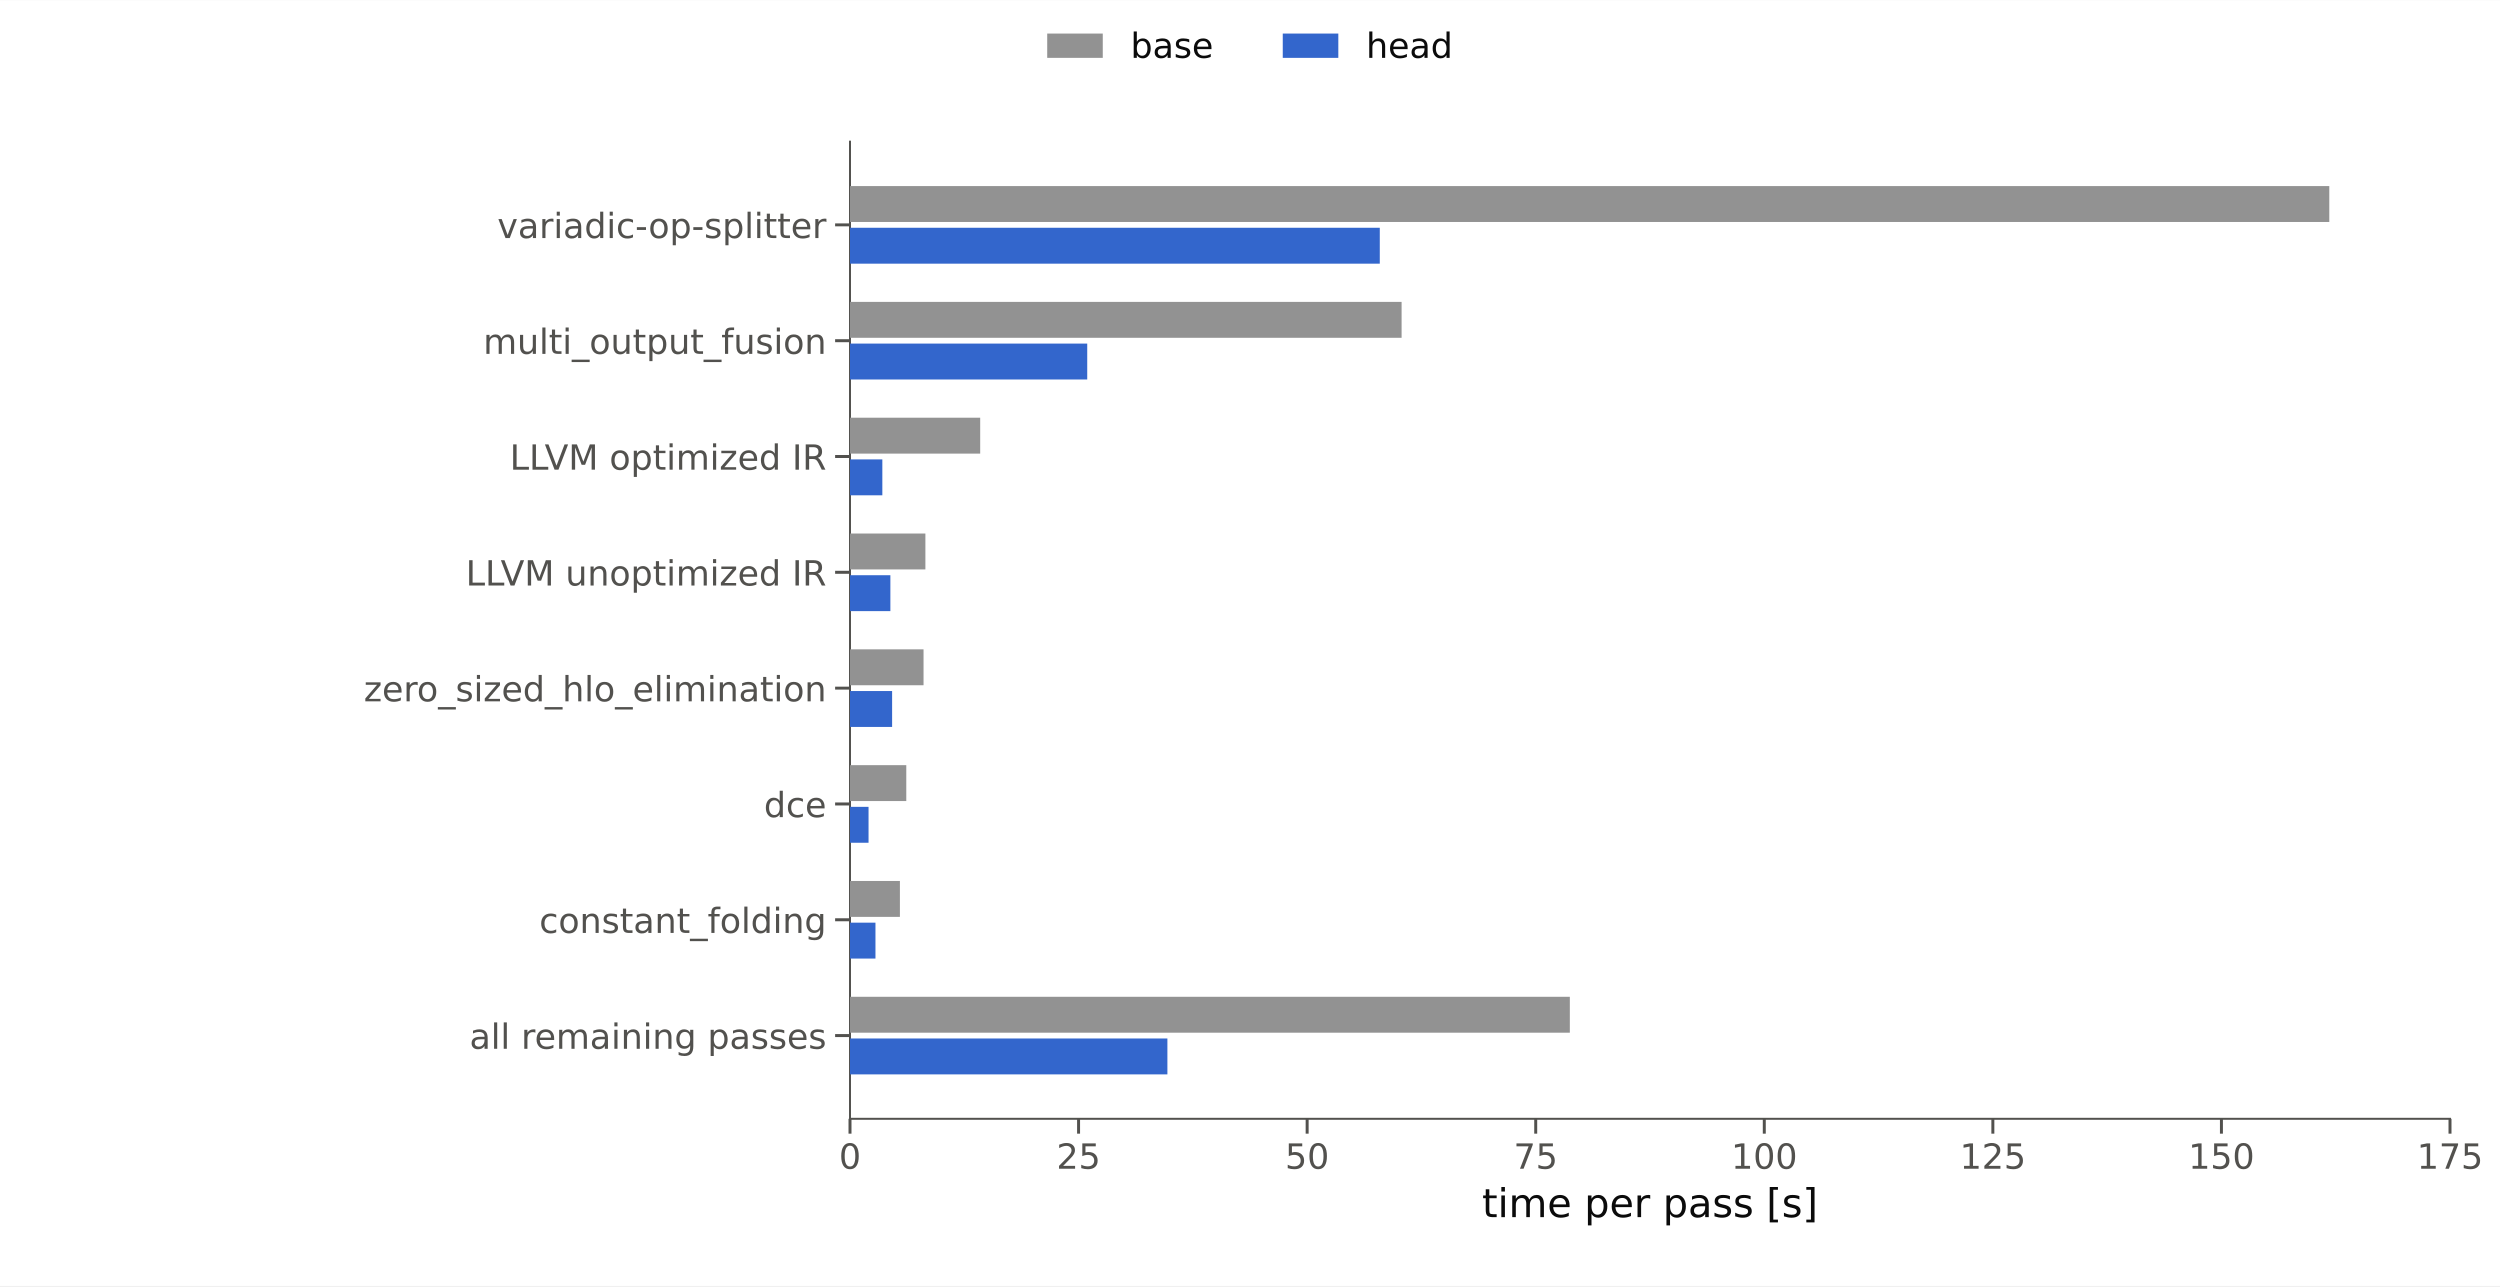
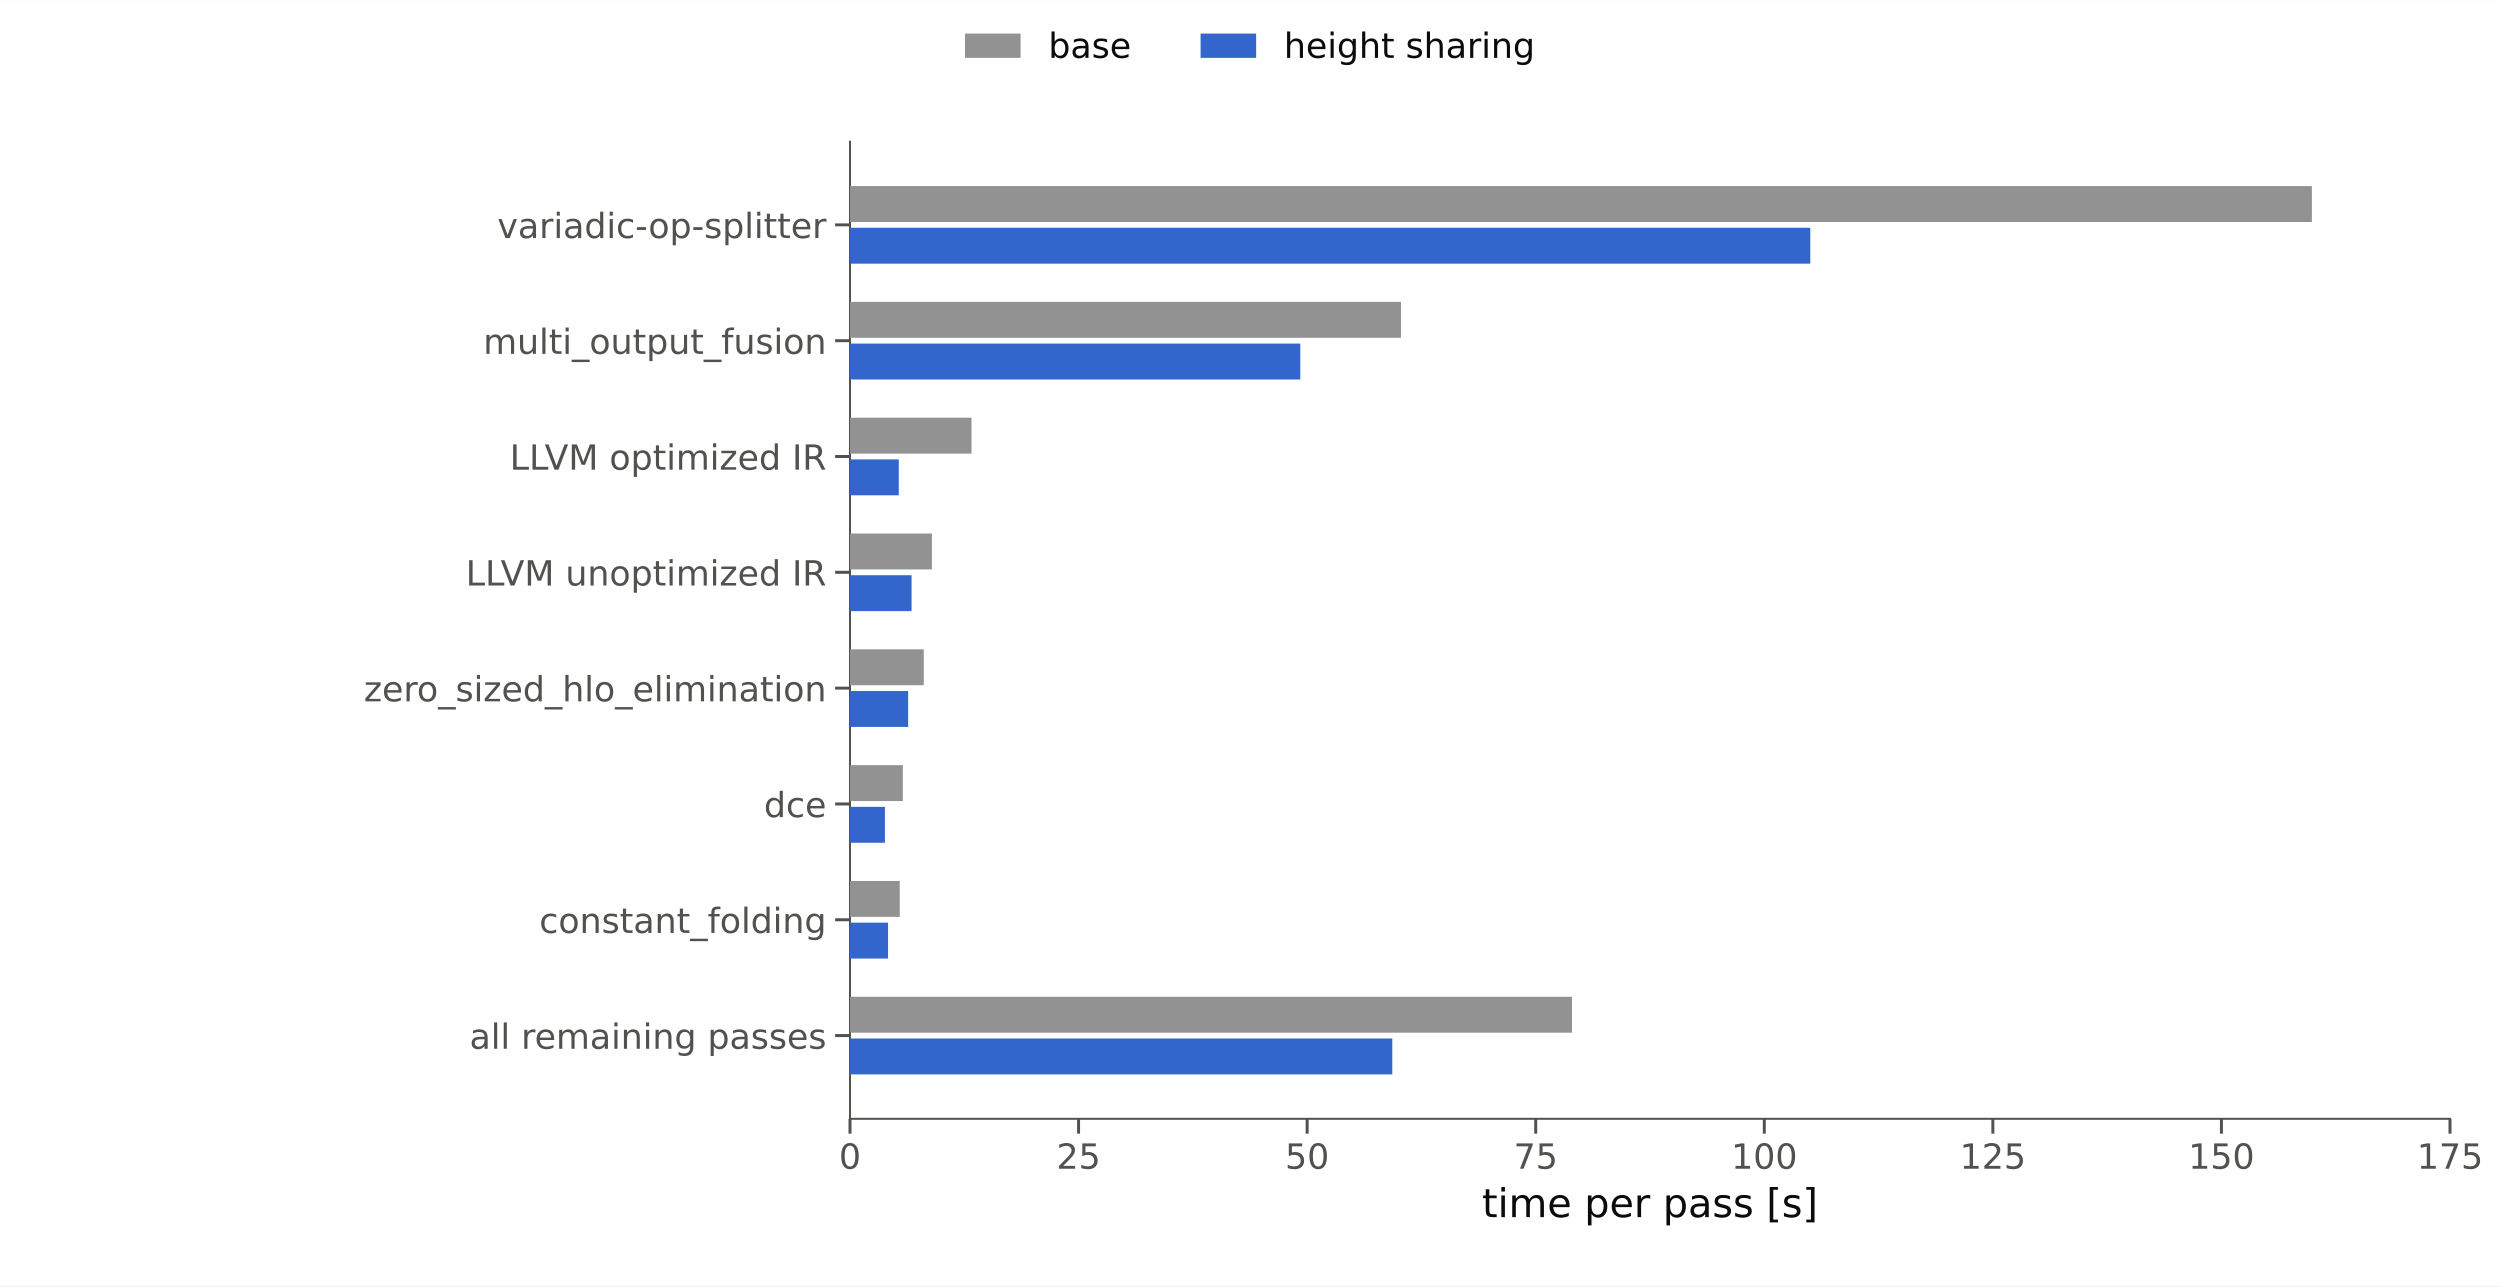
<svg xmlns="http://www.w3.org/2000/svg" xmlns:xlink="http://www.w3.org/1999/xlink" width="31.1cm" height="16cm" viewBox="0 0 1008 518.4" version="1.1">
  <defs>
    <style type="text/css">*{stroke-linejoin: round; stroke-linecap: butt}</style>
  </defs>
  <g id="figure_1">
    <g id="patch_1">
      <path d="M 0 518.4  L 1008 518.4  L 1008 0  L 0 0  z " style="fill: #ffffff" />
    </g>
    <g id="axes_1">
      <g id="patch_2">
        <path d="M 342.72 451.008  L 987.84 451.008  L 987.84 57.024  L 342.72 57.024  z " style="fill: #ffffff" />
      </g>
      <g id="matplotlib.axis_1">
        <g id="xtick_1">
          <g id="line2d_1">
            <defs>
-               <path id="mb4fd6142e9" d="M 0 0  L 0 6  " style="stroke: #52514e; stroke-width: 1.2" />
+               <path id="m85c10b51d5" d="M 0 0  L 0 6  " style="stroke: #52514e; stroke-width: 1.2" />
            </defs>
            <g>
-               <use xlink:href="#mb4fd6142e9" x="342.72" y="451.008" style="fill: #52514e; stroke: #52514e; stroke-width: 1.2" />
+               <use xlink:href="#m85c10b51d5" x="342.72" y="451.008" style="fill: #52514e; stroke: #52514e; stroke-width: 1.2" />
            </g>
          </g>
          <g id="text_1">
            <g style="fill: #52514e" transform="translate(338.2663 471.1447) scale(0.14 -0.14)">
              <defs>
                <path id="DejaVuSans-13" d="M 2034 4250  Q 1547 4250 1301 3770  Q 1056 3291 1056 2328  Q 1056 1369 1301 889  Q 1547 409 2034 409  Q 2525 409 2770 889  Q 3016 1369 3016 2328  Q 3016 3291 2770 3770  Q 2525 4250 2034 4250  z M 2034 4750  Q 2819 4750 3233 4129  Q 3647 3509 3647 2328  Q 3647 1150 3233 529  Q 2819 -91 2034 -91  Q 1250 -91 836 529  Q 422 1150 422 2328  Q 422 3509 836 4129  Q 1250 4750 2034 4750  z " transform="scale(0.015625)" />
              </defs>
              <use xlink:href="#DejaVuSans-13" />
            </g>
          </g>
        </g>
        <g id="xtick_2">
          <g id="line2d_2">
            <g>
-               <use xlink:href="#mb4fd6142e9" x="434.88" y="451.008" style="fill: #52514e; stroke: #52514e; stroke-width: 1.2" />
+               <use xlink:href="#m85c10b51d5" x="434.88" y="451.008" style="fill: #52514e; stroke: #52514e; stroke-width: 1.2" />
            </g>
          </g>
          <g id="text_2">
            <g style="fill: #52514e" transform="translate(425.9725 471.1447) scale(0.14 -0.14)">
              <defs>
                <path id="DejaVuSans-15" d="M 1228 531  L 3431 531  L 3431 0  L 469 0  L 469 531  Q 828 903 1448 1529  Q 2069 2156 2228 2338  Q 2531 2678 2651 2914  Q 2772 3150 2772 3378  Q 2772 3750 2511 3984  Q 2250 4219 1831 4219  Q 1534 4219 1204 4116  Q 875 4013 500 3803  L 500 4441  Q 881 4594 1212 4672  Q 1544 4750 1819 4750  Q 2544 4750 2975 4387  Q 3406 4025 3406 3419  Q 3406 3131 3298 2873  Q 3191 2616 2906 2266  Q 2828 2175 2409 1742  Q 1991 1309 1228 531  z " transform="scale(0.015625)" />
                <path id="DejaVuSans-18" d="M 691 4666  L 3169 4666  L 3169 4134  L 1269 4134  L 1269 2991  Q 1406 3038 1543 3061  Q 1681 3084 1819 3084  Q 2600 3084 3056 2656  Q 3513 2228 3513 1497  Q 3513 744 3044 326  Q 2575 -91 1722 -91  Q 1428 -91 1123 -41  Q 819 9 494 109  L 494 744  Q 775 591 1075 516  Q 1375 441 1709 441  Q 2250 441 2565 725  Q 2881 1009 2881 1497  Q 2881 1984 2565 2268  Q 2250 2553 1709 2553  Q 1456 2553 1204 2497  Q 953 2441 691 2322  L 691 4666  z " transform="scale(0.015625)" />
              </defs>
              <use xlink:href="#DejaVuSans-15" />
              <use xlink:href="#DejaVuSans-18" transform="translate(63.625 0)" />
            </g>
          </g>
        </g>
        <g id="xtick_3">
          <g id="line2d_3">
            <g>
-               <use xlink:href="#mb4fd6142e9" x="527.04" y="451.008" style="fill: #52514e; stroke: #52514e; stroke-width: 1.2" />
+               <use xlink:href="#m85c10b51d5" x="527.04" y="451.008" style="fill: #52514e; stroke: #52514e; stroke-width: 1.2" />
            </g>
          </g>
          <g id="text_3">
            <g style="fill: #52514e" transform="translate(518.1325 471.1447) scale(0.14 -0.14)">
              <use xlink:href="#DejaVuSans-18" />
              <use xlink:href="#DejaVuSans-13" transform="translate(63.625 0)" />
            </g>
          </g>
        </g>
        <g id="xtick_4">
          <g id="line2d_4">
            <g>
-               <use xlink:href="#mb4fd6142e9" x="619.2" y="451.008" style="fill: #52514e; stroke: #52514e; stroke-width: 1.2" />
+               <use xlink:href="#m85c10b51d5" x="619.2" y="451.008" style="fill: #52514e; stroke: #52514e; stroke-width: 1.2" />
            </g>
          </g>
          <g id="text_4">
            <g style="fill: #52514e" transform="translate(610.2925 471.1447) scale(0.14 -0.14)">
              <defs>
                <path id="DejaVuSans-1a" d="M 525 4666  L 3525 4666  L 3525 4397  L 1831 0  L 1172 0  L 2766 4134  L 525 4134  L 525 4666  z " transform="scale(0.015625)" />
              </defs>
              <use xlink:href="#DejaVuSans-1a" />
              <use xlink:href="#DejaVuSans-18" transform="translate(63.625 0)" />
            </g>
          </g>
        </g>
        <g id="xtick_5">
          <g id="line2d_5">
            <g>
-               <use xlink:href="#mb4fd6142e9" x="711.36" y="451.008" style="fill: #52514e; stroke: #52514e; stroke-width: 1.2" />
+               <use xlink:href="#m85c10b51d5" x="711.36" y="451.008" style="fill: #52514e; stroke: #52514e; stroke-width: 1.2" />
            </g>
          </g>
          <g id="text_5">
            <g style="fill: #52514e" transform="translate(697.9987 471.1447) scale(0.14 -0.14)">
              <defs>
                <path id="DejaVuSans-14" d="M 794 531  L 1825 531  L 1825 4091  L 703 3866  L 703 4441  L 1819 4666  L 2450 4666  L 2450 531  L 3481 531  L 3481 0  L 794 0  L 794 531  z " transform="scale(0.015625)" />
              </defs>
              <use xlink:href="#DejaVuSans-14" />
              <use xlink:href="#DejaVuSans-13" transform="translate(63.625 0)" />
              <use xlink:href="#DejaVuSans-13" transform="translate(127.25 0)" />
            </g>
          </g>
        </g>
        <g id="xtick_6">
          <g id="line2d_6">
            <g>
-               <use xlink:href="#mb4fd6142e9" x="803.52" y="451.008" style="fill: #52514e; stroke: #52514e; stroke-width: 1.2" />
+               <use xlink:href="#m85c10b51d5" x="803.52" y="451.008" style="fill: #52514e; stroke: #52514e; stroke-width: 1.2" />
            </g>
          </g>
          <g id="text_6">
            <g style="fill: #52514e" transform="translate(790.1588 471.1447) scale(0.14 -0.14)">
              <use xlink:href="#DejaVuSans-14" />
              <use xlink:href="#DejaVuSans-15" transform="translate(63.625 0)" />
              <use xlink:href="#DejaVuSans-18" transform="translate(127.25 0)" />
            </g>
          </g>
        </g>
        <g id="xtick_7">
          <g id="line2d_7">
            <g>
-               <use xlink:href="#mb4fd6142e9" x="895.68" y="451.008" style="fill: #52514e; stroke: #52514e; stroke-width: 1.2" />
+               <use xlink:href="#m85c10b51d5" x="895.68" y="451.008" style="fill: #52514e; stroke: #52514e; stroke-width: 1.2" />
            </g>
          </g>
          <g id="text_7">
            <g style="fill: #52514e" transform="translate(882.3188 471.1447) scale(0.14 -0.14)">
              <use xlink:href="#DejaVuSans-14" />
              <use xlink:href="#DejaVuSans-18" transform="translate(63.625 0)" />
              <use xlink:href="#DejaVuSans-13" transform="translate(127.25 0)" />
            </g>
          </g>
        </g>
        <g id="xtick_8">
          <g id="line2d_8">
            <g>
-               <use xlink:href="#mb4fd6142e9" x="987.84" y="451.008" style="fill: #52514e; stroke: #52514e; stroke-width: 1.2" />
+               <use xlink:href="#m85c10b51d5" x="987.84" y="451.008" style="fill: #52514e; stroke: #52514e; stroke-width: 1.2" />
            </g>
          </g>
          <g id="text_8">
            <g style="fill: #52514e" transform="translate(974.4787 471.1447) scale(0.14 -0.14)">
              <use xlink:href="#DejaVuSans-14" />
              <use xlink:href="#DejaVuSans-1a" transform="translate(63.625 0)" />
              <use xlink:href="#DejaVuSans-18" transform="translate(127.25 0)" />
            </g>
          </g>
        </g>
        <g id="text_9">
          <g style="fill: #0b0b0b" transform="translate(597.5625 490.6655) scale(0.16 -0.16)">
            <defs>
              <path id="DejaVuSans-57" d="M 1172 4494  L 1172 3500  L 2356 3500  L 2356 3053  L 1172 3053  L 1172 1153  Q 1172 725 1289 603  Q 1406 481 1766 481  L 2356 481  L 2356 0  L 1766 0  Q 1100 0 847 248  Q 594 497 594 1153  L 594 3053  L 172 3053  L 172 3500  L 594 3500  L 594 4494  L 1172 4494  z " transform="scale(0.015625)" />
              <path id="DejaVuSans-4c" d="M 603 3500  L 1178 3500  L 1178 0  L 603 0  L 603 3500  z M 603 4863  L 1178 4863  L 1178 4134  L 603 4134  L 603 4863  z " transform="scale(0.015625)" />
              <path id="DejaVuSans-50" d="M 3328 2828  Q 3544 3216 3844 3400  Q 4144 3584 4550 3584  Q 5097 3584 5394 3201  Q 5691 2819 5691 2113  L 5691 0  L 5113 0  L 5113 2094  Q 5113 2597 4934 2840  Q 4756 3084 4391 3084  Q 3944 3084 3684 2787  Q 3425 2491 3425 1978  L 3425 0  L 2847 0  L 2847 2094  Q 2847 2600 2669 2842  Q 2491 3084 2119 3084  Q 1678 3084 1418 2786  Q 1159 2488 1159 1978  L 1159 0  L 581 0  L 581 3500  L 1159 3500  L 1159 2956  Q 1356 3278 1631 3431  Q 1906 3584 2284 3584  Q 2666 3584 2933 3390  Q 3200 3197 3328 2828  z " transform="scale(0.015625)" />
              <path id="DejaVuSans-48" d="M 3597 1894  L 3597 1613  L 953 1613  Q 991 1019 1311 708  Q 1631 397 2203 397  Q 2534 397 2845 478  Q 3156 559 3463 722  L 3463 178  Q 3153 47 2828 -22  Q 2503 -91 2169 -91  Q 1331 -91 842 396  Q 353 884 353 1716  Q 353 2575 817 3079  Q 1281 3584 2069 3584  Q 2775 3584 3186 3129  Q 3597 2675 3597 1894  z M 3022 2063  Q 3016 2534 2758 2815  Q 2500 3097 2075 3097  Q 1594 3097 1305 2825  Q 1016 2553 972 2059  L 3022 2063  z " transform="scale(0.015625)" />
              <path id="DejaVuSans-3" transform="scale(0.015625)" />
              <path id="DejaVuSans-53" d="M 1159 525  L 1159 -1331  L 581 -1331  L 581 3500  L 1159 3500  L 1159 2969  Q 1341 3281 1617 3432  Q 1894 3584 2278 3584  Q 2916 3584 3314 3078  Q 3713 2572 3713 1747  Q 3713 922 3314 415  Q 2916 -91 2278 -91  Q 1894 -91 1617 61  Q 1341 213 1159 525  z M 3116 1747  Q 3116 2381 2855 2742  Q 2594 3103 2138 3103  Q 1681 3103 1420 2742  Q 1159 2381 1159 1747  Q 1159 1113 1420 752  Q 1681 391 2138 391  Q 2594 391 2855 752  Q 3116 1113 3116 1747  z " transform="scale(0.015625)" />
              <path id="DejaVuSans-55" d="M 2631 2963  Q 2534 3019 2420 3045  Q 2306 3072 2169 3072  Q 1681 3072 1420 2755  Q 1159 2438 1159 1844  L 1159 0  L 581 0  L 581 3500  L 1159 3500  L 1159 2956  Q 1341 3275 1631 3429  Q 1922 3584 2338 3584  Q 2397 3584 2469 3576  Q 2541 3569 2628 3553  L 2631 2963  z " transform="scale(0.015625)" />
              <path id="DejaVuSans-44" d="M 2194 1759  Q 1497 1759 1228 1600  Q 959 1441 959 1056  Q 959 750 1161 570  Q 1363 391 1709 391  Q 2188 391 2477 730  Q 2766 1069 2766 1631  L 2766 1759  L 2194 1759  z M 3341 1997  L 3341 0  L 2766 0  L 2766 531  Q 2569 213 2275 61  Q 1981 -91 1556 -91  Q 1019 -91 701 211  Q 384 513 384 1019  Q 384 1609 779 1909  Q 1175 2209 1959 2209  L 2766 2209  L 2766 2266  Q 2766 2663 2505 2880  Q 2244 3097 1772 3097  Q 1472 3097 1187 3025  Q 903 2953 641 2809  L 641 3341  Q 956 3463 1253 3523  Q 1550 3584 1831 3584  Q 2591 3584 2966 3190  Q 3341 2797 3341 1997  z " transform="scale(0.015625)" />
              <path id="DejaVuSans-56" d="M 2834 3397  L 2834 2853  Q 2591 2978 2328 3040  Q 2066 3103 1784 3103  Q 1356 3103 1142 2972  Q 928 2841 928 2578  Q 928 2378 1081 2264  Q 1234 2150 1697 2047  L 1894 2003  Q 2506 1872 2764 1633  Q 3022 1394 3022 966  Q 3022 478 2636 193  Q 2250 -91 1575 -91  Q 1294 -91 989 -36  Q 684 19 347 128  L 347 722  Q 666 556 975 473  Q 1284 391 1588 391  Q 1994 391 2212 530  Q 2431 669 2431 922  Q 2431 1156 2273 1281  Q 2116 1406 1581 1522  L 1381 1569  Q 847 1681 609 1914  Q 372 2147 372 2553  Q 372 3047 722 3315  Q 1072 3584 1716 3584  Q 2034 3584 2315 3537  Q 2597 3491 2834 3397  z " transform="scale(0.015625)" />
              <path id="DejaVuSans-3e" d="M 550 4863  L 1875 4863  L 1875 4416  L 1125 4416  L 1125 -397  L 1875 -397  L 1875 -844  L 550 -844  L 550 4863  z " transform="scale(0.015625)" />
              <path id="DejaVuSans-40" d="M 1947 4863  L 1947 -844  L 622 -844  L 622 -397  L 1369 -397  L 1369 4416  L 622 4416  L 622 4863  L 1947 4863  z " transform="scale(0.015625)" />
            </defs>
            <use xlink:href="#DejaVuSans-57" />
            <use xlink:href="#DejaVuSans-4c" transform="translate(39.20312 0)" />
            <use xlink:href="#DejaVuSans-50" transform="translate(66.98438 0)" />
            <use xlink:href="#DejaVuSans-48" transform="translate(164.3906 0)" />
            <use xlink:href="#DejaVuSans-3" transform="translate(225.9219 0)" />
            <use xlink:href="#DejaVuSans-53" transform="translate(257.7031 0)" />
            <use xlink:href="#DejaVuSans-48" transform="translate(321.1875 0)" />
            <use xlink:href="#DejaVuSans-55" transform="translate(382.7188 0)" />
            <use xlink:href="#DejaVuSans-3" transform="translate(423.8281 0)" />
            <use xlink:href="#DejaVuSans-53" transform="translate(455.6094 0)" />
            <use xlink:href="#DejaVuSans-44" transform="translate(519.0938 0)" />
            <use xlink:href="#DejaVuSans-56" transform="translate(580.375 0)" />
            <use xlink:href="#DejaVuSans-56" transform="translate(632.4688 0)" />
            <use xlink:href="#DejaVuSans-3" transform="translate(684.5625 0)" />
            <use xlink:href="#DejaVuSans-3e" transform="translate(716.3438 0)" />
            <use xlink:href="#DejaVuSans-56" transform="translate(755.3594 0)" />
            <use xlink:href="#DejaVuSans-40" transform="translate(807.4531 0)" />
          </g>
        </g>
      </g>
      <g id="matplotlib.axis_2">
        <g id="ytick_1">
          <g id="line2d_9">
            <defs>
-               <path id="mf1af25618f" d="M 0 0  L -6 0  " style="stroke: #52514e; stroke-width: 1.2" />
+               <path id="m059ff5f5e1" d="M 0 0  L -6 0  " style="stroke: #52514e; stroke-width: 1.2" />
            </defs>
            <g>
-               <use xlink:href="#mf1af25618f" x="342.72" y="90.576" style="fill: #52514e; stroke: #52514e; stroke-width: 1.2" />
+               <use xlink:href="#m059ff5f5e1" x="342.72" y="90.576" style="fill: #52514e; stroke: #52514e; stroke-width: 1.2" />
            </g>
          </g>
          <g id="text_10">
            <g style="fill: #52514e" transform="translate(200.5328 95.89482) scale(0.14 -0.14)">
              <defs>
                <path id="DejaVuSans-59" d="M 191 3500  L 800 3500  L 1894 563  L 2988 3500  L 3597 3500  L 2284 0  L 1503 0  L 191 3500  z " transform="scale(0.015625)" />
                <path id="DejaVuSans-47" d="M 2906 2969  L 2906 4863  L 3481 4863  L 3481 0  L 2906 0  L 2906 525  Q 2725 213 2448 61  Q 2172 -91 1784 -91  Q 1150 -91 751 415  Q 353 922 353 1747  Q 353 2572 751 3078  Q 1150 3584 1784 3584  Q 2172 3584 2448 3432  Q 2725 3281 2906 2969  z M 947 1747  Q 947 1113 1208 752  Q 1469 391 1925 391  Q 2381 391 2643 752  Q 2906 1113 2906 1747  Q 2906 2381 2643 2742  Q 2381 3103 1925 3103  Q 1469 3103 1208 2742  Q 947 2381 947 1747  z " transform="scale(0.015625)" />
                <path id="DejaVuSans-46" d="M 3122 3366  L 3122 2828  Q 2878 2963 2633 3030  Q 2388 3097 2138 3097  Q 1578 3097 1268 2742  Q 959 2388 959 1747  Q 959 1106 1268 751  Q 1578 397 2138 397  Q 2388 397 2633 464  Q 2878 531 3122 666  L 3122 134  Q 2881 22 2623 -34  Q 2366 -91 2075 -91  Q 1284 -91 818 406  Q 353 903 353 1747  Q 353 2603 823 3093  Q 1294 3584 2113 3584  Q 2378 3584 2631 3529  Q 2884 3475 3122 3366  z " transform="scale(0.015625)" />
                <path id="DejaVuSans-10" d="M 313 2009  L 1997 2009  L 1997 1497  L 313 1497  L 313 2009  z " transform="scale(0.015625)" />
                <path id="DejaVuSans-52" d="M 1959 3097  Q 1497 3097 1228 2736  Q 959 2375 959 1747  Q 959 1119 1226 758  Q 1494 397 1959 397  Q 2419 397 2687 759  Q 2956 1122 2956 1747  Q 2956 2369 2687 2733  Q 2419 3097 1959 3097  z M 1959 3584  Q 2709 3584 3137 3096  Q 3566 2609 3566 1747  Q 3566 888 3137 398  Q 2709 -91 1959 -91  Q 1206 -91 779 398  Q 353 888 353 1747  Q 353 2609 779 3096  Q 1206 3584 1959 3584  z " transform="scale(0.015625)" />
                <path id="DejaVuSans-4f" d="M 603 4863  L 1178 4863  L 1178 0  L 603 0  L 603 4863  z " transform="scale(0.015625)" />
              </defs>
              <use xlink:href="#DejaVuSans-59" />
              <use xlink:href="#DejaVuSans-44" transform="translate(59.1875 0)" />
              <use xlink:href="#DejaVuSans-55" transform="translate(120.4688 0)" />
              <use xlink:href="#DejaVuSans-4c" transform="translate(161.5781 0)" />
              <use xlink:href="#DejaVuSans-44" transform="translate(189.3594 0)" />
              <use xlink:href="#DejaVuSans-47" transform="translate(250.6406 0)" />
              <use xlink:href="#DejaVuSans-4c" transform="translate(314.125 0)" />
              <use xlink:href="#DejaVuSans-46" transform="translate(341.9062 0)" />
              <use xlink:href="#DejaVuSans-10" transform="translate(396.8906 0)" />
              <use xlink:href="#DejaVuSans-52" transform="translate(434.8281 0)" />
              <use xlink:href="#DejaVuSans-53" transform="translate(496.0156 0)" />
              <use xlink:href="#DejaVuSans-10" transform="translate(559.5 0)" />
              <use xlink:href="#DejaVuSans-56" transform="translate(595.5781 0)" />
              <use xlink:href="#DejaVuSans-53" transform="translate(647.6719 0)" />
              <use xlink:href="#DejaVuSans-4f" transform="translate(711.1562 0)" />
              <use xlink:href="#DejaVuSans-4c" transform="translate(738.9375 0)" />
              <use xlink:href="#DejaVuSans-57" transform="translate(766.7188 0)" />
              <use xlink:href="#DejaVuSans-57" transform="translate(805.9219 0)" />
              <use xlink:href="#DejaVuSans-48" transform="translate(845.125 0)" />
              <use xlink:href="#DejaVuSans-55" transform="translate(906.6562 0)" />
            </g>
          </g>
        </g>
        <g id="ytick_2">
          <g id="line2d_10">
            <g>
-               <use xlink:href="#mf1af25618f" x="342.72" y="137.273" style="fill: #52514e; stroke: #52514e; stroke-width: 1.2" />
+               <use xlink:href="#m059ff5f5e1" x="342.72" y="137.273" style="fill: #52514e; stroke: #52514e; stroke-width: 1.2" />
            </g>
          </g>
          <g id="text_11">
            <g style="fill: #52514e" transform="translate(194.8453 142.592) scale(0.14 -0.14)">
              <defs>
                <path id="DejaVuSans-58" d="M 544 1381  L 544 3500  L 1119 3500  L 1119 1403  Q 1119 906 1312 657  Q 1506 409 1894 409  Q 2359 409 2629 706  Q 2900 1003 2900 1516  L 2900 3500  L 3475 3500  L 3475 0  L 2900 0  L 2900 538  Q 2691 219 2414 64  Q 2138 -91 1772 -91  Q 1169 -91 856 284  Q 544 659 544 1381  z M 1991 3584  L 1991 3584  z " transform="scale(0.015625)" />
                <path id="DejaVuSans-42" d="M 3263 -1063  L 3263 -1509  L -63 -1509  L -63 -1063  L 3263 -1063  z " transform="scale(0.015625)" />
                <path id="DejaVuSans-49" d="M 2375 4863  L 2375 4384  L 1825 4384  Q 1516 4384 1395 4259  Q 1275 4134 1275 3809  L 1275 3500  L 2222 3500  L 2222 3053  L 1275 3053  L 1275 0  L 697 0  L 697 3053  L 147 3053  L 147 3500  L 697 3500  L 697 3744  Q 697 4328 969 4595  Q 1241 4863 1831 4863  L 2375 4863  z " transform="scale(0.015625)" />
                <path id="DejaVuSans-51" d="M 3513 2113  L 3513 0  L 2938 0  L 2938 2094  Q 2938 2591 2744 2837  Q 2550 3084 2163 3084  Q 1697 3084 1428 2787  Q 1159 2491 1159 1978  L 1159 0  L 581 0  L 581 3500  L 1159 3500  L 1159 2956  Q 1366 3272 1645 3428  Q 1925 3584 2291 3584  Q 2894 3584 3203 3211  Q 3513 2838 3513 2113  z " transform="scale(0.015625)" />
              </defs>
              <use xlink:href="#DejaVuSans-50" />
              <use xlink:href="#DejaVuSans-58" transform="translate(97.40625 0)" />
              <use xlink:href="#DejaVuSans-4f" transform="translate(160.7812 0)" />
              <use xlink:href="#DejaVuSans-57" transform="translate(188.5625 0)" />
              <use xlink:href="#DejaVuSans-4c" transform="translate(227.7656 0)" />
              <use xlink:href="#DejaVuSans-42" transform="translate(255.5469 0)" />
              <use xlink:href="#DejaVuSans-52" transform="translate(305.5469 0)" />
              <use xlink:href="#DejaVuSans-58" transform="translate(366.7344 0)" />
              <use xlink:href="#DejaVuSans-57" transform="translate(430.1094 0)" />
              <use xlink:href="#DejaVuSans-53" transform="translate(469.3125 0)" />
              <use xlink:href="#DejaVuSans-58" transform="translate(532.7969 0)" />
              <use xlink:href="#DejaVuSans-57" transform="translate(596.1719 0)" />
              <use xlink:href="#DejaVuSans-42" transform="translate(635.375 0)" />
              <use xlink:href="#DejaVuSans-49" transform="translate(685.375 0)" />
              <use xlink:href="#DejaVuSans-58" transform="translate(720.5781 0)" />
              <use xlink:href="#DejaVuSans-56" transform="translate(783.9531 0)" />
              <use xlink:href="#DejaVuSans-4c" transform="translate(836.0469 0)" />
              <use xlink:href="#DejaVuSans-52" transform="translate(863.8281 0)" />
              <use xlink:href="#DejaVuSans-51" transform="translate(925.0156 0)" />
            </g>
          </g>
        </g>
        <g id="ytick_3">
          <g id="line2d_11">
            <g>
-               <use xlink:href="#mf1af25618f" x="342.72" y="183.97" style="fill: #52514e; stroke: #52514e; stroke-width: 1.2" />
+               <use xlink:href="#m059ff5f5e1" x="342.72" y="183.97" style="fill: #52514e; stroke: #52514e; stroke-width: 1.2" />
            </g>
          </g>
          <g id="text_12">
            <g style="fill: #52514e" transform="translate(205.5356 189.2892) scale(0.14 -0.14)">
              <defs>
                <path id="DejaVuSans-2f" d="M 628 4666  L 1259 4666  L 1259 531  L 3531 531  L 3531 0  L 628 0  L 628 4666  z " transform="scale(0.015625)" />
                <path id="DejaVuSans-39" d="M 1831 0  L 50 4666  L 709 4666  L 2188 738  L 3669 4666  L 4325 4666  L 2547 0  L 1831 0  z " transform="scale(0.015625)" />
                <path id="DejaVuSans-30" d="M 628 4666  L 1569 4666  L 2759 1491  L 3956 4666  L 4897 4666  L 4897 0  L 4281 0  L 4281 4097  L 3078 897  L 2444 897  L 1241 4097  L 1241 0  L 628 0  L 628 4666  z " transform="scale(0.015625)" />
                <path id="DejaVuSans-5d" d="M 353 3500  L 3084 3500  L 3084 2975  L 922 459  L 3084 459  L 3084 0  L 275 0  L 275 525  L 2438 3041  L 353 3041  L 353 3500  z " transform="scale(0.015625)" />
                <path id="DejaVuSans-2c" d="M 628 4666  L 1259 4666  L 1259 0  L 628 0  L 628 4666  z " transform="scale(0.015625)" />
                <path id="DejaVuSans-35" d="M 2841 2188  Q 3044 2119 3236 1894  Q 3428 1669 3622 1275  L 4263 0  L 3584 0  L 2988 1197  Q 2756 1666 2539 1819  Q 2322 1972 1947 1972  L 1259 1972  L 1259 0  L 628 0  L 628 4666  L 2053 4666  Q 2853 4666 3247 4331  Q 3641 3997 3641 3322  Q 3641 2881 3436 2590  Q 3231 2300 2841 2188  z M 1259 4147  L 1259 2491  L 2053 2491  Q 2509 2491 2742 2702  Q 2975 2913 2975 3322  Q 2975 3731 2742 3939  Q 2509 4147 2053 4147  L 1259 4147  z " transform="scale(0.015625)" />
              </defs>
              <use xlink:href="#DejaVuSans-2f" />
              <use xlink:href="#DejaVuSans-2f" transform="translate(55.71875 0)" />
              <use xlink:href="#DejaVuSans-39" transform="translate(100.4531 0)" />
              <use xlink:href="#DejaVuSans-30" transform="translate(168.8594 0)" />
              <use xlink:href="#DejaVuSans-3" transform="translate(255.1406 0)" />
              <use xlink:href="#DejaVuSans-52" transform="translate(286.9219 0)" />
              <use xlink:href="#DejaVuSans-53" transform="translate(348.1094 0)" />
              <use xlink:href="#DejaVuSans-57" transform="translate(411.5938 0)" />
              <use xlink:href="#DejaVuSans-4c" transform="translate(450.7969 0)" />
              <use xlink:href="#DejaVuSans-50" transform="translate(478.5781 0)" />
              <use xlink:href="#DejaVuSans-4c" transform="translate(575.9844 0)" />
              <use xlink:href="#DejaVuSans-5d" transform="translate(603.7656 0)" />
              <use xlink:href="#DejaVuSans-48" transform="translate(656.25 0)" />
              <use xlink:href="#DejaVuSans-47" transform="translate(717.7812 0)" />
              <use xlink:href="#DejaVuSans-3" transform="translate(781.2656 0)" />
              <use xlink:href="#DejaVuSans-2c" transform="translate(813.0469 0)" />
              <use xlink:href="#DejaVuSans-35" transform="translate(842.5469 0)" />
            </g>
          </g>
        </g>
        <g id="ytick_4">
          <g id="line2d_12">
            <g>
-               <use xlink:href="#mf1af25618f" x="342.72" y="230.667" style="fill: #52514e; stroke: #52514e; stroke-width: 1.2" />
+               <use xlink:href="#m059ff5f5e1" x="342.72" y="230.667" style="fill: #52514e; stroke: #52514e; stroke-width: 1.2" />
            </g>
          </g>
          <g id="text_13">
            <g style="fill: #52514e" transform="translate(187.7906 235.9863) scale(0.14 -0.14)">
              <use xlink:href="#DejaVuSans-2f" />
              <use xlink:href="#DejaVuSans-2f" transform="translate(55.71875 0)" />
              <use xlink:href="#DejaVuSans-39" transform="translate(100.4531 0)" />
              <use xlink:href="#DejaVuSans-30" transform="translate(168.8594 0)" />
              <use xlink:href="#DejaVuSans-3" transform="translate(255.1406 0)" />
              <use xlink:href="#DejaVuSans-58" transform="translate(286.9219 0)" />
              <use xlink:href="#DejaVuSans-51" transform="translate(350.2969 0)" />
              <use xlink:href="#DejaVuSans-52" transform="translate(413.6719 0)" />
              <use xlink:href="#DejaVuSans-53" transform="translate(474.8594 0)" />
              <use xlink:href="#DejaVuSans-57" transform="translate(538.3438 0)" />
              <use xlink:href="#DejaVuSans-4c" transform="translate(577.5469 0)" />
              <use xlink:href="#DejaVuSans-50" transform="translate(605.3281 0)" />
              <use xlink:href="#DejaVuSans-4c" transform="translate(702.7344 0)" />
              <use xlink:href="#DejaVuSans-5d" transform="translate(730.5156 0)" />
              <use xlink:href="#DejaVuSans-48" transform="translate(783 0)" />
              <use xlink:href="#DejaVuSans-47" transform="translate(844.5312 0)" />
              <use xlink:href="#DejaVuSans-3" transform="translate(908.0156 0)" />
              <use xlink:href="#DejaVuSans-2c" transform="translate(939.7969 0)" />
              <use xlink:href="#DejaVuSans-35" transform="translate(969.2969 0)" />
            </g>
          </g>
        </g>
        <g id="ytick_5">
          <g id="line2d_13">
            <g>
-               <use xlink:href="#mf1af25618f" x="342.72" y="277.365" style="fill: #52514e; stroke: #52514e; stroke-width: 1.2" />
+               <use xlink:href="#m059ff5f5e1" x="342.72" y="277.365" style="fill: #52514e; stroke: #52514e; stroke-width: 1.2" />
            </g>
          </g>
          <g id="text_14">
            <g style="fill: #52514e" transform="translate(146.6962 282.6835) scale(0.14 -0.14)">
              <defs>
                <path id="DejaVuSans-4b" d="M 3513 2113  L 3513 0  L 2938 0  L 2938 2094  Q 2938 2591 2744 2837  Q 2550 3084 2163 3084  Q 1697 3084 1428 2787  Q 1159 2491 1159 1978  L 1159 0  L 581 0  L 581 4863  L 1159 4863  L 1159 2956  Q 1366 3272 1645 3428  Q 1925 3584 2291 3584  Q 2894 3584 3203 3211  Q 3513 2838 3513 2113  z " transform="scale(0.015625)" />
              </defs>
              <use xlink:href="#DejaVuSans-5d" />
              <use xlink:href="#DejaVuSans-48" transform="translate(52.48438 0)" />
              <use xlink:href="#DejaVuSans-55" transform="translate(114.0156 0)" />
              <use xlink:href="#DejaVuSans-52" transform="translate(152.9219 0)" />
              <use xlink:href="#DejaVuSans-42" transform="translate(214.1094 0)" />
              <use xlink:href="#DejaVuSans-56" transform="translate(264.1094 0)" />
              <use xlink:href="#DejaVuSans-4c" transform="translate(316.2031 0)" />
              <use xlink:href="#DejaVuSans-5d" transform="translate(343.9844 0)" />
              <use xlink:href="#DejaVuSans-48" transform="translate(396.4688 0)" />
              <use xlink:href="#DejaVuSans-47" transform="translate(458 0)" />
              <use xlink:href="#DejaVuSans-42" transform="translate(521.4844 0)" />
              <use xlink:href="#DejaVuSans-4b" transform="translate(571.4844 0)" />
              <use xlink:href="#DejaVuSans-4f" transform="translate(634.8594 0)" />
              <use xlink:href="#DejaVuSans-52" transform="translate(662.6406 0)" />
              <use xlink:href="#DejaVuSans-42" transform="translate(723.8281 0)" />
              <use xlink:href="#DejaVuSans-48" transform="translate(773.8281 0)" />
              <use xlink:href="#DejaVuSans-4f" transform="translate(835.3594 0)" />
              <use xlink:href="#DejaVuSans-4c" transform="translate(863.1406 0)" />
              <use xlink:href="#DejaVuSans-50" transform="translate(890.9219 0)" />
              <use xlink:href="#DejaVuSans-4c" transform="translate(988.3281 0)" />
              <use xlink:href="#DejaVuSans-51" transform="translate(1016.109 0)" />
              <use xlink:href="#DejaVuSans-44" transform="translate(1079.484 0)" />
              <use xlink:href="#DejaVuSans-57" transform="translate(1140.766 0)" />
              <use xlink:href="#DejaVuSans-4c" transform="translate(1179.969 0)" />
              <use xlink:href="#DejaVuSans-52" transform="translate(1207.75 0)" />
              <use xlink:href="#DejaVuSans-51" transform="translate(1268.938 0)" />
            </g>
          </g>
        </g>
        <g id="ytick_6">
          <g id="line2d_14">
            <g>
-               <use xlink:href="#mf1af25618f" x="342.72" y="324.062" style="fill: #52514e; stroke: #52514e; stroke-width: 1.2" />
+               <use xlink:href="#m059ff5f5e1" x="342.72" y="324.062" style="fill: #52514e; stroke: #52514e; stroke-width: 1.2" />
            </g>
          </g>
          <g id="text_15">
            <g style="fill: #52514e" transform="translate(308.02 329.3807) scale(0.14 -0.14)">
              <use xlink:href="#DejaVuSans-47" />
              <use xlink:href="#DejaVuSans-46" transform="translate(63.48438 0)" />
              <use xlink:href="#DejaVuSans-48" transform="translate(118.4688 0)" />
            </g>
          </g>
        </g>
        <g id="ytick_7">
          <g id="line2d_15">
            <g>
-               <use xlink:href="#mf1af25618f" x="342.72" y="370.759" style="fill: #52514e; stroke: #52514e; stroke-width: 1.2" />
+               <use xlink:href="#m059ff5f5e1" x="342.72" y="370.759" style="fill: #52514e; stroke: #52514e; stroke-width: 1.2" />
            </g>
          </g>
          <g id="text_16">
            <g style="fill: #52514e" transform="translate(217.44 376.0778) scale(0.14 -0.14)">
              <defs>
                <path id="DejaVuSans-4a" d="M 2906 1791  Q 2906 2416 2648 2759  Q 2391 3103 1925 3103  Q 1463 3103 1205 2759  Q 947 2416 947 1791  Q 947 1169 1205 825  Q 1463 481 1925 481  Q 2391 481 2648 825  Q 2906 1169 2906 1791  z M 3481 434  Q 3481 -459 3084 -895  Q 2688 -1331 1869 -1331  Q 1566 -1331 1297 -1286  Q 1028 -1241 775 -1147  L 775 -588  Q 1028 -725 1275 -790  Q 1522 -856 1778 -856  Q 2344 -856 2625 -561  Q 2906 -266 2906 331  L 2906 616  Q 2728 306 2450 153  Q 2172 0 1784 0  Q 1141 0 747 490  Q 353 981 353 1791  Q 353 2603 747 3093  Q 1141 3584 1784 3584  Q 2172 3584 2450 3431  Q 2728 3278 2906 2969  L 2906 3500  L 3481 3500  L 3481 434  z " transform="scale(0.015625)" />
              </defs>
              <use xlink:href="#DejaVuSans-46" />
              <use xlink:href="#DejaVuSans-52" transform="translate(54.98438 0)" />
              <use xlink:href="#DejaVuSans-51" transform="translate(116.1719 0)" />
              <use xlink:href="#DejaVuSans-56" transform="translate(179.5469 0)" />
              <use xlink:href="#DejaVuSans-57" transform="translate(231.6406 0)" />
              <use xlink:href="#DejaVuSans-44" transform="translate(270.8438 0)" />
              <use xlink:href="#DejaVuSans-51" transform="translate(332.125 0)" />
              <use xlink:href="#DejaVuSans-57" transform="translate(395.5 0)" />
              <use xlink:href="#DejaVuSans-42" transform="translate(434.7031 0)" />
              <use xlink:href="#DejaVuSans-49" transform="translate(484.7031 0)" />
              <use xlink:href="#DejaVuSans-52" transform="translate(519.9062 0)" />
              <use xlink:href="#DejaVuSans-4f" transform="translate(581.0938 0)" />
              <use xlink:href="#DejaVuSans-47" transform="translate(608.875 0)" />
              <use xlink:href="#DejaVuSans-4c" transform="translate(672.3594 0)" />
              <use xlink:href="#DejaVuSans-51" transform="translate(700.1406 0)" />
              <use xlink:href="#DejaVuSans-4a" transform="translate(763.5156 0)" />
            </g>
          </g>
        </g>
        <g id="ytick_8">
          <g id="line2d_16">
            <g>
-               <use xlink:href="#mf1af25618f" x="342.72" y="417.456" style="fill: #52514e; stroke: #52514e; stroke-width: 1.2" />
+               <use xlink:href="#m059ff5f5e1" x="342.72" y="417.456" style="fill: #52514e; stroke: #52514e; stroke-width: 1.2" />
            </g>
          </g>
          <g id="text_17">
            <g style="fill: #52514e" transform="translate(189.3131 422.775) scale(0.14 -0.14)">
              <use xlink:href="#DejaVuSans-44" />
              <use xlink:href="#DejaVuSans-4f" transform="translate(61.28125 0)" />
              <use xlink:href="#DejaVuSans-4f" transform="translate(89.0625 0)" />
              <use xlink:href="#DejaVuSans-3" transform="translate(116.8438 0)" />
              <use xlink:href="#DejaVuSans-55" transform="translate(148.625 0)" />
              <use xlink:href="#DejaVuSans-48" transform="translate(187.5312 0)" />
              <use xlink:href="#DejaVuSans-50" transform="translate(249.0625 0)" />
              <use xlink:href="#DejaVuSans-44" transform="translate(346.4688 0)" />
              <use xlink:href="#DejaVuSans-4c" transform="translate(407.75 0)" />
              <use xlink:href="#DejaVuSans-51" transform="translate(435.5312 0)" />
              <use xlink:href="#DejaVuSans-4c" transform="translate(498.9062 0)" />
              <use xlink:href="#DejaVuSans-51" transform="translate(526.6875 0)" />
              <use xlink:href="#DejaVuSans-4a" transform="translate(590.0625 0)" />
              <use xlink:href="#DejaVuSans-3" transform="translate(653.5469 0)" />
              <use xlink:href="#DejaVuSans-53" transform="translate(685.3281 0)" />
              <use xlink:href="#DejaVuSans-44" transform="translate(748.8125 0)" />
              <use xlink:href="#DejaVuSans-56" transform="translate(810.0938 0)" />
              <use xlink:href="#DejaVuSans-56" transform="translate(862.1875 0)" />
              <use xlink:href="#DejaVuSans-48" transform="translate(914.2812 0)" />
              <use xlink:href="#DejaVuSans-56" transform="translate(975.8125 0)" />
            </g>
          </g>
        </g>
      </g>
      <g id="patch_3">
        <path d="M 342.72 451.008  L 342.72 57.024  " style="fill: none; stroke: #52514e; stroke-width: 0.8; stroke-linejoin: miter; stroke-linecap: square" />
      </g>
      <g id="patch_4">
        <path d="M 342.72 451.008  L 987.84 451.008  " style="fill: none; stroke: #52514e; stroke-width: 0.8; stroke-linejoin: miter; stroke-linecap: square" />
      </g>
      <g id="patch_5">
-         <path d="M 342.72 74.932  L 939.172 74.932  L 939.172 89.408  L 342.72 89.408  z " clip-path="url(#p4968490ed9)" style="fill: #929292" />
+         <path d="M 342.72 74.932  L 932.15 74.932  L 932.15 89.408  L 342.72 89.408  z " clip-path="url(#p4a0d23a3a3)" style="fill: #929292" />
      </g>
      <g id="patch_6">
-         <path d="M 342.72 121.63  L 565.124 121.63  L 565.124 136.106  L 342.72 136.106  z " clip-path="url(#p4968490ed9)" style="fill: #929292" />
+         <path d="M 342.72 121.63  L 564.87 121.63  L 564.87 136.106  L 342.72 136.106  z " clip-path="url(#p4a0d23a3a3)" style="fill: #929292" />
      </g>
      <g id="patch_7">
-         <path d="M 342.72 168.327  L 395.214 168.327  L 395.214 182.803  L 342.72 182.803  z " clip-path="url(#p4968490ed9)" style="fill: #929292" />
+         <path d="M 342.72 168.327  L 391.723 168.327  L 391.723 182.803  L 342.72 182.803  z " clip-path="url(#p4a0d23a3a3)" style="fill: #929292" />
      </g>
      <g id="patch_8">
-         <path d="M 342.72 215.024  L 373.118 215.024  L 373.118 229.5  L 342.72 229.5  z " clip-path="url(#p4968490ed9)" style="fill: #929292" />
+         <path d="M 342.72 215.024  L 375.743 215.024  L 375.743 229.5  L 342.72 229.5  z " clip-path="url(#p4a0d23a3a3)" style="fill: #929292" />
      </g>
      <g id="patch_9">
-         <path d="M 342.72 261.721  L 372.37 261.721  L 372.37 276.197  L 342.72 276.197  z " clip-path="url(#p4968490ed9)" style="fill: #929292" />
+         <path d="M 342.72 261.721  L 372.469 261.721  L 372.469 276.197  L 342.72 276.197  z " clip-path="url(#p4a0d23a3a3)" style="fill: #929292" />
      </g>
      <g id="patch_10">
-         <path d="M 342.72 308.418  L 365.413 308.418  L 365.413 322.894  L 342.72 322.894  z " clip-path="url(#p4968490ed9)" style="fill: #929292" />
+         <path d="M 342.72 308.418  L 364.024 308.418  L 364.024 322.894  L 342.72 322.894  z " clip-path="url(#p4a0d23a3a3)" style="fill: #929292" />
      </g>
      <g id="patch_11">
-         <path d="M 342.72 355.115  L 362.84 355.115  L 362.84 369.591  L 342.72 369.591  z " clip-path="url(#p4968490ed9)" style="fill: #929292" />
+         <path d="M 342.72 355.115  L 362.778 355.115  L 362.778 369.591  L 342.72 369.591  z " clip-path="url(#p4a0d23a3a3)" style="fill: #929292" />
      </g>
      <g id="patch_12">
-         <path d="M 342.72 401.813  L 632.958 401.813  L 632.958 416.289  L 342.72 416.289  z " clip-path="url(#p4968490ed9)" style="fill: #929292" />
+         <path d="M 342.72 401.813  L 633.824 401.813  L 633.824 416.289  L 342.72 416.289  z " clip-path="url(#p4a0d23a3a3)" style="fill: #929292" />
      </g>
      <g id="patch_13">
-         <path d="M 342.72 91.743  L 556.328 91.743  L 556.328 106.219  L 342.72 106.219  z " clip-path="url(#p4968490ed9)" style="fill: #3366cc" />
+         <path d="M 342.72 91.743  L 729.906 91.743  L 729.906 106.219  L 342.72 106.219  z " clip-path="url(#p4a0d23a3a3)" style="fill: #3366cc" />
      </g>
      <g id="patch_14">
-         <path d="M 342.72 138.441  L 438.371 138.441  L 438.371 152.917  L 342.72 152.917  z " clip-path="url(#p4968490ed9)" style="fill: #3366cc" />
+         <path d="M 342.72 138.441  L 524.279 138.441  L 524.279 152.917  L 342.72 152.917  z " clip-path="url(#p4a0d23a3a3)" style="fill: #3366cc" />
      </g>
      <g id="patch_15">
-         <path d="M 342.72 185.138  L 355.759 185.138  L 355.759 199.614  L 342.72 199.614  z " clip-path="url(#p4968490ed9)" style="fill: #3366cc" />
+         <path d="M 342.72 185.138  L 362.391 185.138  L 362.391 199.614  L 342.72 199.614  z " clip-path="url(#p4a0d23a3a3)" style="fill: #3366cc" />
      </g>
      <g id="patch_16">
-         <path d="M 342.72 231.835  L 358.999 231.835  L 358.999 246.311  L 342.72 246.311  z " clip-path="url(#p4968490ed9)" style="fill: #3366cc" />
+         <path d="M 342.72 231.835  L 367.544 231.835  L 367.544 246.311  L 342.72 246.311  z " clip-path="url(#p4a0d23a3a3)" style="fill: #3366cc" />
      </g>
      <g id="patch_17">
-         <path d="M 342.72 278.532  L 359.7 278.532  L 359.7 293.008  L 342.72 293.008  z " clip-path="url(#p4968490ed9)" style="fill: #3366cc" />
+         <path d="M 342.72 278.532  L 366.169 278.532  L 366.169 293.008  L 342.72 293.008  z " clip-path="url(#p4a0d23a3a3)" style="fill: #3366cc" />
      </g>
      <g id="patch_18">
-         <path d="M 342.72 325.229  L 350.196 325.229  L 350.196 339.705  L 342.72 339.705  z " clip-path="url(#p4968490ed9)" style="fill: #3366cc" />
+         <path d="M 342.72 325.229  L 356.806 325.229  L 356.806 339.705  L 342.72 339.705  z " clip-path="url(#p4a0d23a3a3)" style="fill: #3366cc" />
      </g>
      <g id="patch_19">
-         <path d="M 342.72 371.926  L 352.987 371.926  L 352.987 386.402  L 342.72 386.402  z " clip-path="url(#p4968490ed9)" style="fill: #3366cc" />
+         <path d="M 342.72 371.926  L 358.066 371.926  L 358.066 386.402  L 342.72 386.402  z " clip-path="url(#p4a0d23a3a3)" style="fill: #3366cc" />
      </g>
      <g id="patch_20">
-         <path d="M 342.72 418.624  L 470.693 418.624  L 470.693 433.1  L 342.72 433.1  z " clip-path="url(#p4968490ed9)" style="fill: #3366cc" />
+         <path d="M 342.72 418.624  L 561.375 418.624  L 561.375 433.1  L 342.72 433.1  z " clip-path="url(#p4a0d23a3a3)" style="fill: #3366cc" />
      </g>
    </g>
    <g id="legend_1">
      <g id="patch_21">
-         <path d="M 422.236 23.238  L 444.636 23.238  L 444.636 13.438  L 422.236 13.438  z " style="fill: #929292" />
+         <path d="M 389.1 23.238  L 411.5 23.238  L 411.5 13.438  L 389.1 13.438  z " style="fill: #929292" />
      </g>
      <g id="text_18">
-         <g style="fill: #0b0b0b" transform="translate(455.8356 23.23781) scale(0.14 -0.14)">
+         <g style="fill: #0b0b0b" transform="translate(422.7005 23.23781) scale(0.14 -0.14)">
          <defs>
            <path id="DejaVuSans-45" d="M 3116 1747  Q 3116 2381 2855 2742  Q 2594 3103 2138 3103  Q 1681 3103 1420 2742  Q 1159 2381 1159 1747  Q 1159 1113 1420 752  Q 1681 391 2138 391  Q 2594 391 2855 752  Q 3116 1113 3116 1747  z M 1159 2969  Q 1341 3281 1617 3432  Q 1894 3584 2278 3584  Q 2916 3584 3314 3078  Q 3713 2572 3713 1747  Q 3713 922 3314 415  Q 2916 -91 2278 -91  Q 1894 -91 1617 61  Q 1341 213 1159 525  L 1159 0  L 581 0  L 581 4863  L 1159 4863  L 1159 2969  z " transform="scale(0.015625)" />
          </defs>
          <use xlink:href="#DejaVuSans-45" />
          <use xlink:href="#DejaVuSans-44" transform="translate(63.48438 0)" />
          <use xlink:href="#DejaVuSans-56" transform="translate(124.7656 0)" />
          <use xlink:href="#DejaVuSans-48" transform="translate(176.8594 0)" />
        </g>
      </g>
      <g id="patch_22">
-         <path d="M 517.21 23.238  L 539.61 23.238  L 539.61 13.438  L 517.21 13.438  z " style="fill: #3366cc" />
+         <path d="M 484.075 23.238  L 506.475 23.238  L 506.475 13.438  L 484.075 13.438  z " style="fill: #3366cc" />
      </g>
      <g id="text_19">
-         <g style="fill: #0b0b0b" transform="translate(550.8103 23.23781) scale(0.14 -0.14)">
+         <g style="fill: #0b0b0b" transform="translate(517.6752 23.23781) scale(0.14 -0.14)">
          <use xlink:href="#DejaVuSans-4b" />
          <use xlink:href="#DejaVuSans-48" transform="translate(63.375 0)" />
-           <use xlink:href="#DejaVuSans-44" transform="translate(124.9062 0)" />
-           <use xlink:href="#DejaVuSans-47" transform="translate(186.1875 0)" />
+           <use xlink:href="#DejaVuSans-4c" transform="translate(124.9062 0)" />
+           <use xlink:href="#DejaVuSans-4a" transform="translate(152.6875 0)" />
+           <use xlink:href="#DejaVuSans-4b" transform="translate(216.1719 0)" />
+           <use xlink:href="#DejaVuSans-57" transform="translate(279.5469 0)" />
+           <use xlink:href="#DejaVuSans-3" transform="translate(318.75 0)" />
+           <use xlink:href="#DejaVuSans-56" transform="translate(350.5312 0)" />
+           <use xlink:href="#DejaVuSans-4b" transform="translate(402.625 0)" />
+           <use xlink:href="#DejaVuSans-44" transform="translate(466 0)" />
+           <use xlink:href="#DejaVuSans-55" transform="translate(527.2812 0)" />
+           <use xlink:href="#DejaVuSans-4c" transform="translate(568.3906 0)" />
+           <use xlink:href="#DejaVuSans-51" transform="translate(596.1719 0)" />
+           <use xlink:href="#DejaVuSans-4a" transform="translate(659.5469 0)" />
        </g>
      </g>
    </g>
  </g>
  <defs>
-     <clipPath id="p4968490ed9">
+     <clipPath id="p4a0d23a3a3">
      <rect x="342.72" y="57.024" width="645.12" height="393.984" />
    </clipPath>
  </defs>
</svg>
